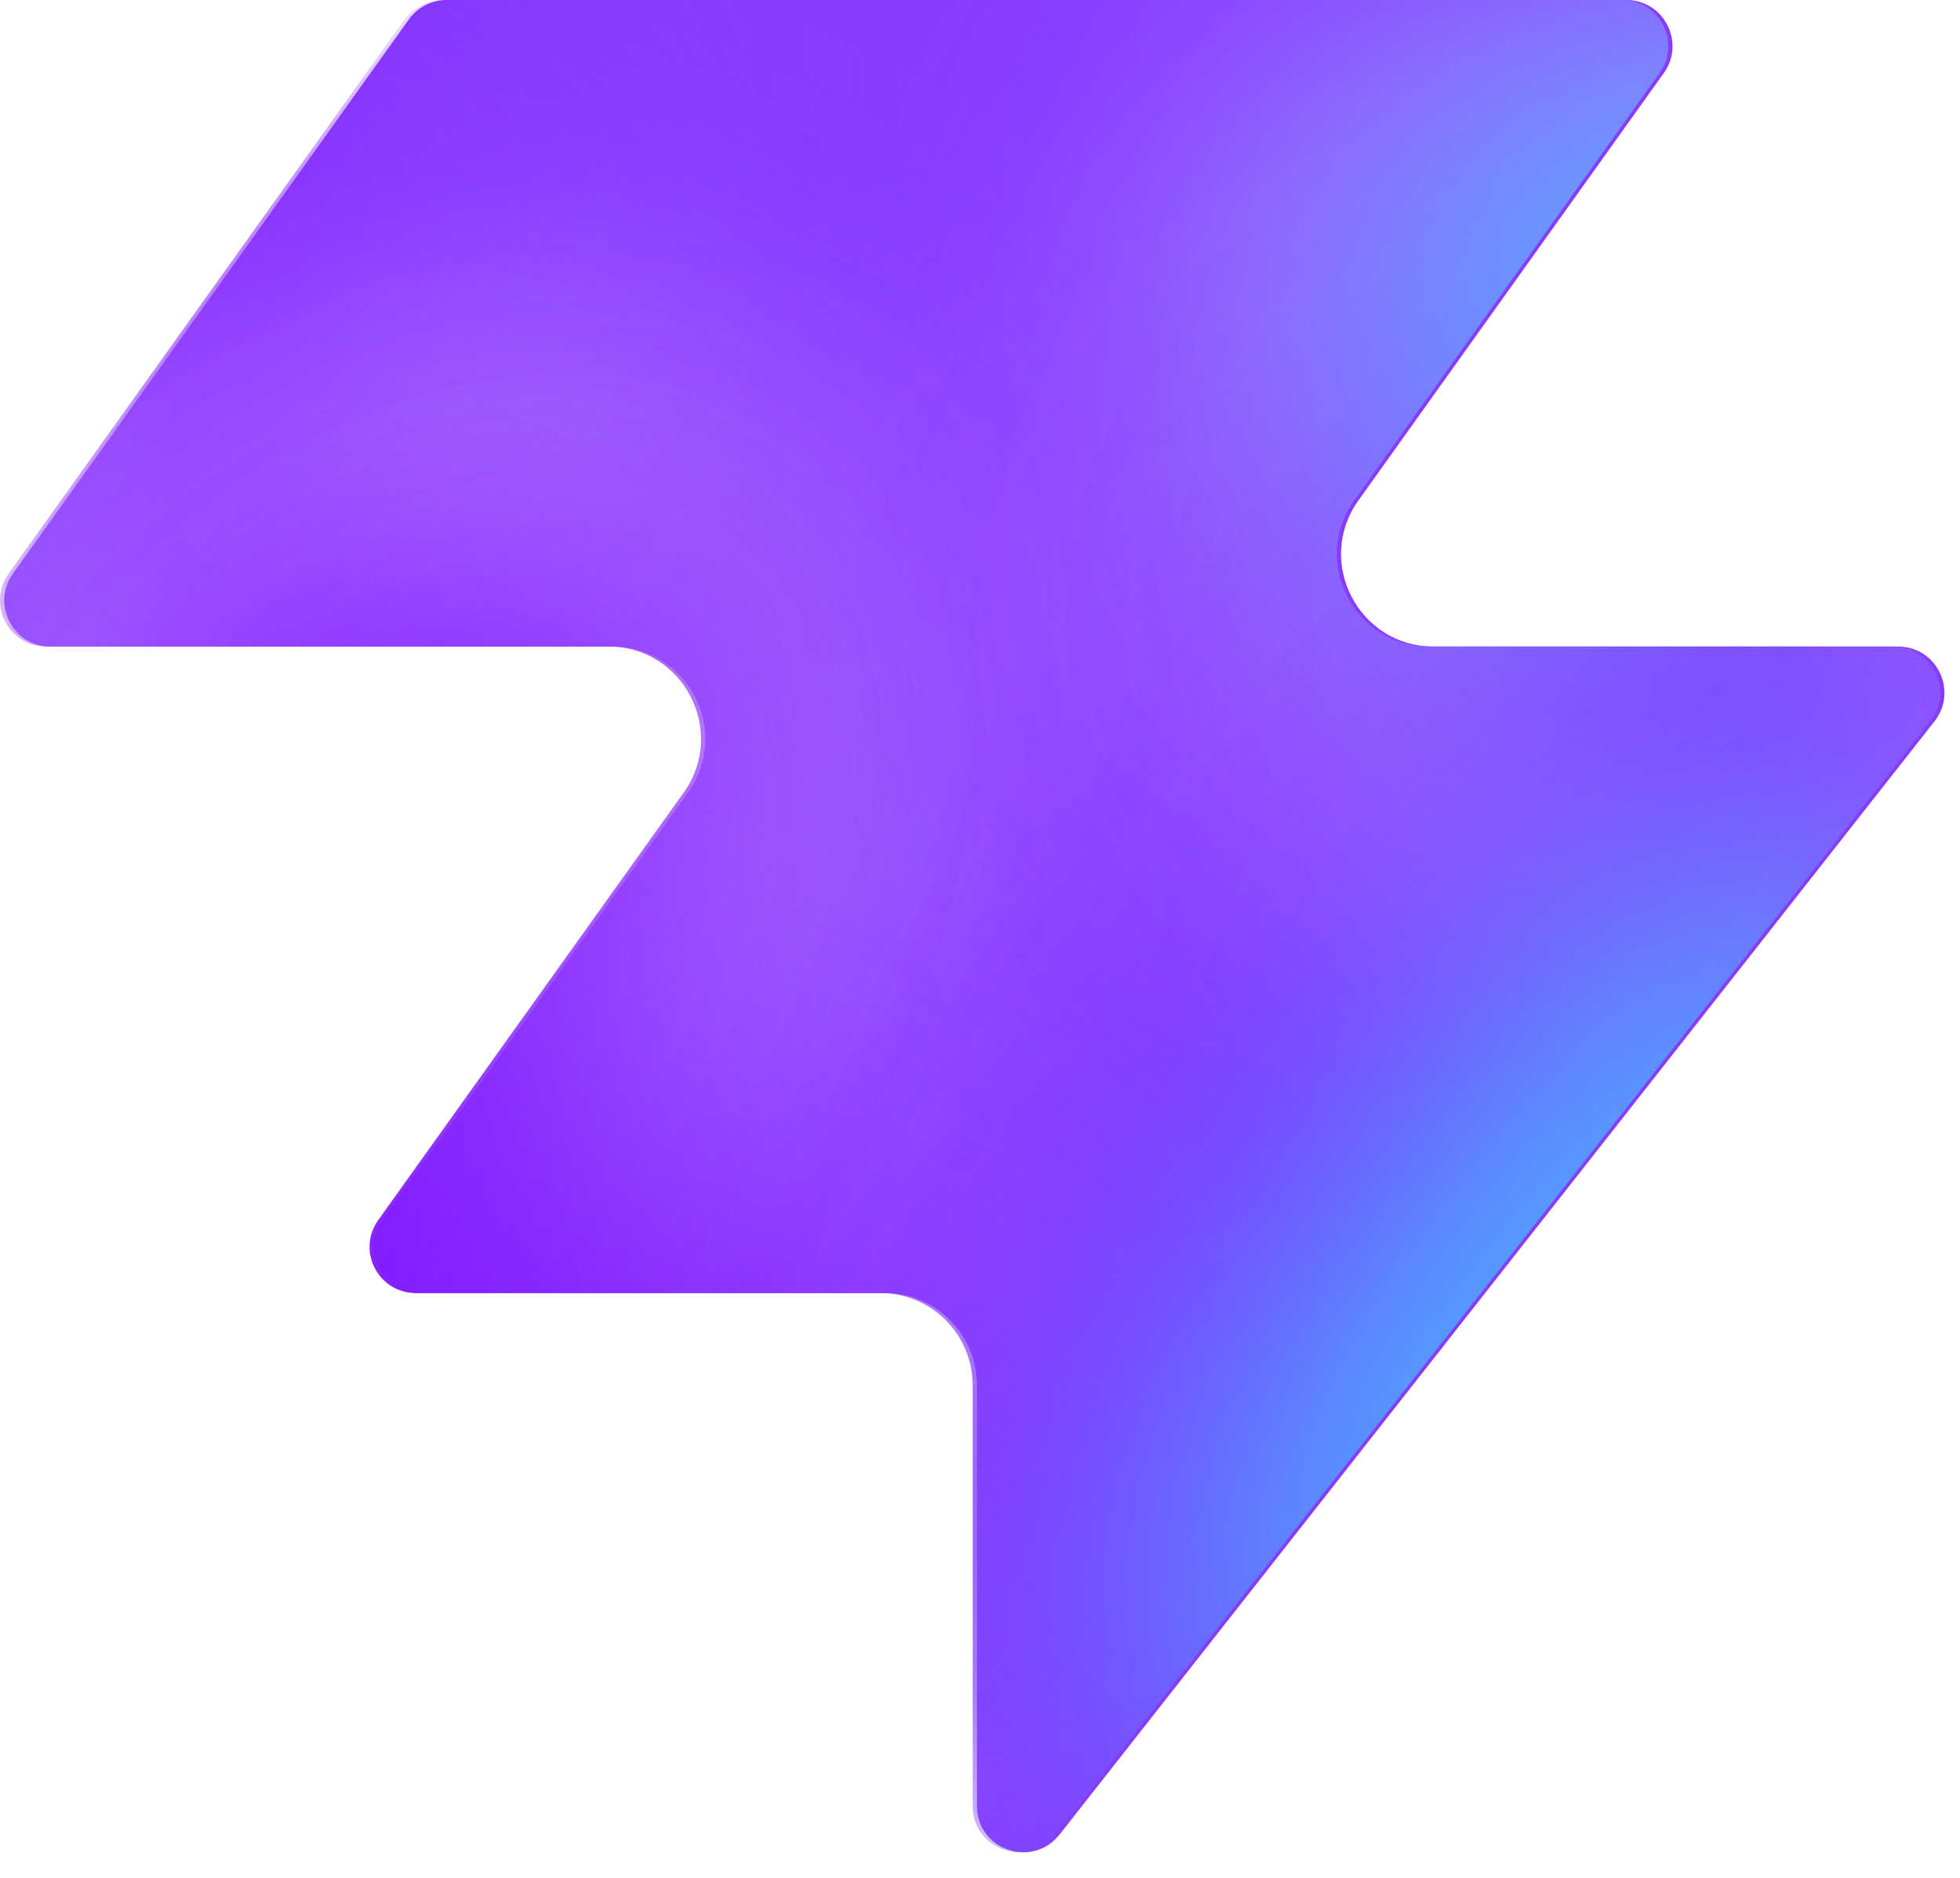
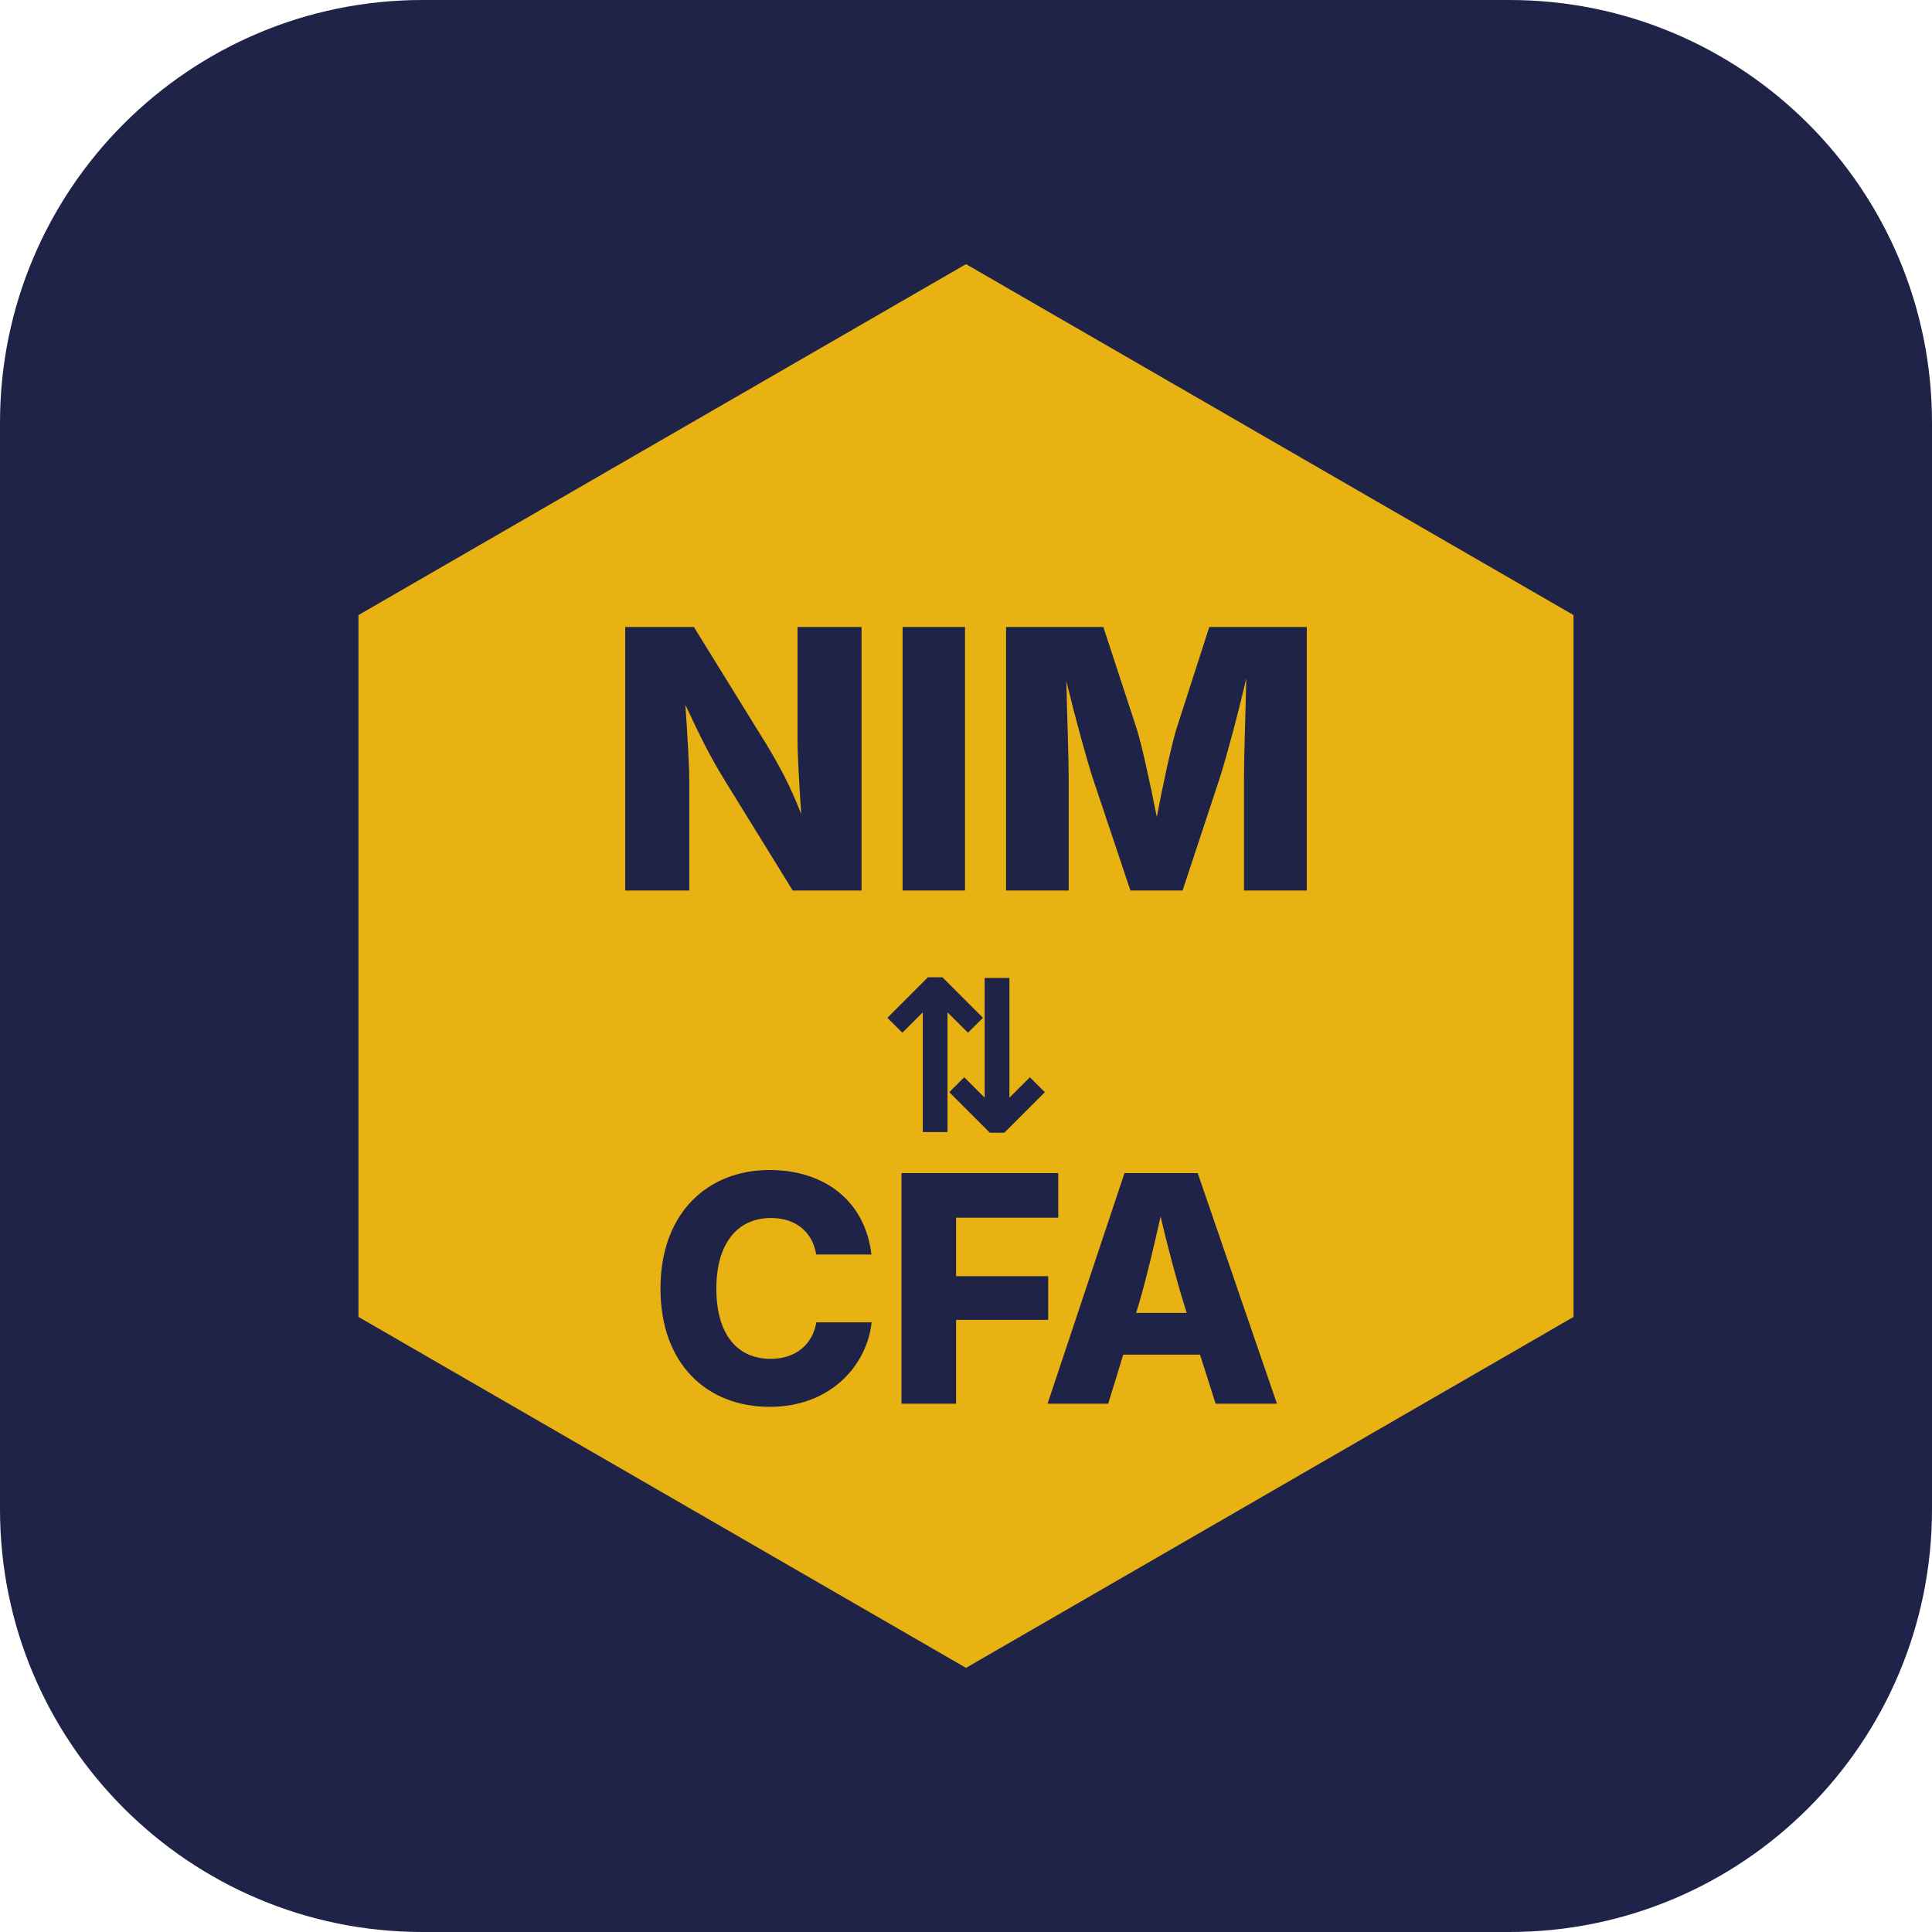
- <svg xmlns="http://www.w3.org/2000/svg" width="48" height="46" fill="none" viewBox="0 0 48 46">
-   <path fill="#863bff" d="M25.946 44.938c-.664.845-2.021.375-2.021-.698V33.937a2.26 2.26 0 0 0-2.262-2.262H10.287c-.92 0-1.456-1.04-.92-1.788l7.48-10.471c1.07-1.497 0-3.578-1.842-3.578H1.237c-.92 0-1.456-1.04-.92-1.788L10.013.474c.214-.297.556-.474.92-.474h28.894c.92 0 1.456 1.04.92 1.788l-7.48 10.471c-1.07 1.498 0 3.579 1.842 3.579h11.377c.943 0 1.473 1.088.89 1.83L25.947 44.94z" style="fill:#863bff;fill:color(display-p3 .525 .23 1);fill-opacity:1" />
-   <mask id="a" width="48" height="46" x="0" y="0" maskUnits="userSpaceOnUse" style="mask-type:alpha">
-     <path fill="#000" d="M25.842 44.938c-.664.844-2.021.375-2.021-.698V33.937a2.26 2.26 0 0 0-2.262-2.262H10.183c-.92 0-1.456-1.04-.92-1.788l7.48-10.471c1.07-1.498 0-3.579-1.842-3.579H1.133c-.92 0-1.456-1.04-.92-1.787L9.91.473c.214-.297.556-.474.92-.474h28.894c.92 0 1.456 1.04.92 1.788l-7.48 10.471c-1.07 1.498 0 3.578 1.842 3.578h11.377c.943 0 1.473 1.088.89 1.832L25.843 44.94z" style="fill:#000;fill-opacity:1" />
-   </mask>
-   <g mask="url(#a)">
-     <g filter="url(#b)">
-       <ellipse cx="5.508" cy="14.704" fill="#ede6ff" rx="5.508" ry="14.704" style="fill:#ede6ff;fill:color(display-p3 .927 .903 1);fill-opacity:1" transform="matrix(.00324 1 1 -.00324 -4.47 31.516)" />
-     </g>
-     <g filter="url(#c)">
-       <ellipse cx="10.399" cy="29.851" fill="#ede6ff" rx="10.399" ry="29.851" style="fill:#ede6ff;fill:color(display-p3 .927 .903 1);fill-opacity:1" transform="matrix(.00324 1 1 -.00324 -39.328 7.883)" />
-     </g>
-     <g filter="url(#d)">
-       <ellipse cx="5.508" cy="30.487" fill="#7e14ff" rx="5.508" ry="30.487" style="fill:#7e14ff;fill:color(display-p3 .492 .077 1);fill-opacity:1" transform="rotate(89.814 -25.913 -14.639)scale(1 -1)" />
-     </g>
-     <g filter="url(#e)">
-       <ellipse cx="5.508" cy="30.599" fill="#7e14ff" rx="5.508" ry="30.599" style="fill:#7e14ff;fill:color(display-p3 .492 .077 1);fill-opacity:1" transform="rotate(89.814 -32.644 -3.334)scale(1 -1)" />
-     </g>
-     <g filter="url(#f)">
-       <ellipse cx="5.508" cy="30.599" fill="#7e14ff" rx="5.508" ry="30.599" style="fill:#7e14ff;fill:color(display-p3 .492 .077 1);fill-opacity:1" transform="matrix(.00324 1 1 -.00324 -34.34 30.47)" />
-     </g>
-     <g filter="url(#g)">
-       <ellipse cx="14.072" cy="22.078" fill="#ede6ff" rx="14.072" ry="22.078" style="fill:#ede6ff;fill:color(display-p3 .927 .903 1);fill-opacity:1" transform="rotate(93.35 24.506 48.493)scale(-1 1)" />
-     </g>
-     <g filter="url(#h)">
-       <ellipse cx="3.47" cy="21.501" fill="#7e14ff" rx="3.47" ry="21.501" style="fill:#7e14ff;fill:color(display-p3 .492 .077 1);fill-opacity:1" transform="rotate(89.009 28.708 47.59)scale(-1 1)" />
-     </g>
-     <g filter="url(#i)">
-       <ellipse cx="3.47" cy="21.501" fill="#7e14ff" rx="3.47" ry="21.501" style="fill:#7e14ff;fill:color(display-p3 .492 .077 1);fill-opacity:1" transform="rotate(89.009 28.708 47.59)scale(-1 1)" />
-     </g>
-     <g filter="url(#j)">
-       <ellipse cx=".387" cy="8.972" fill="#7e14ff" rx="4.407" ry="29.108" style="fill:#7e14ff;fill:color(display-p3 .492 .077 1);fill-opacity:1" transform="rotate(39.51 .387 8.972)" />
-     </g>
-     <g filter="url(#k)">
-       <ellipse cx="47.523" cy="-6.092" fill="#7e14ff" rx="4.407" ry="29.108" style="fill:#7e14ff;fill:color(display-p3 .492 .077 1);fill-opacity:1" transform="rotate(37.892 47.523 -6.092)" />
-     </g>
-     <g filter="url(#l)">
-       <ellipse cx="41.412" cy="6.333" fill="#47bfff" rx="5.971" ry="9.665" style="fill:#47bfff;fill:color(display-p3 .28 .748 1);fill-opacity:1" transform="rotate(37.892 41.412 6.333)" />
-     </g>
-     <g filter="url(#m)">
-       <ellipse cx="-1.879" cy="38.332" fill="#7e14ff" rx="4.407" ry="29.108" style="fill:#7e14ff;fill:color(display-p3 .492 .077 1);fill-opacity:1" transform="rotate(37.892 -1.88 38.332)" />
-     </g>
-     <g filter="url(#n)">
-       <ellipse cx="-1.879" cy="38.332" fill="#7e14ff" rx="4.407" ry="29.108" style="fill:#7e14ff;fill:color(display-p3 .492 .077 1);fill-opacity:1" transform="rotate(37.892 -1.88 38.332)" />
-     </g>
-     <g filter="url(#o)">
-       <ellipse cx="35.651" cy="29.907" fill="#7e14ff" rx="4.407" ry="29.108" style="fill:#7e14ff;fill:color(display-p3 .492 .077 1);fill-opacity:1" transform="rotate(37.892 35.651 29.907)" />
-     </g>
-     <g filter="url(#p)">
-       <ellipse cx="38.418" cy="32.4" fill="#47bfff" rx="5.971" ry="15.297" style="fill:#47bfff;fill:color(display-p3 .28 .748 1);fill-opacity:1" transform="rotate(37.892 38.418 32.4)" />
-     </g>
-   </g>
-   <defs>
-     <filter id="b" width="60.045" height="41.654" x="-19.77" y="16.149" color-interpolation-filters="sRGB" filterUnits="userSpaceOnUse">
-       <feFlood flood-opacity="0" result="BackgroundImageFix" />
-       <feBlend in="SourceGraphic" in2="BackgroundImageFix" result="shape" />
-       <feGaussianBlur result="effect1_foregroundBlur_2002_17158" stdDeviation="7.659" />
-     </filter>
-     <filter id="c" width="90.34" height="51.437" x="-54.613" y="-7.533" color-interpolation-filters="sRGB" filterUnits="userSpaceOnUse">
-       <feFlood flood-opacity="0" result="BackgroundImageFix" />
-       <feBlend in="SourceGraphic" in2="BackgroundImageFix" result="shape" />
-       <feGaussianBlur result="effect1_foregroundBlur_2002_17158" stdDeviation="7.659" />
-     </filter>
-     <filter id="d" width="79.355" height="29.4" x="-49.64" y="2.03" color-interpolation-filters="sRGB" filterUnits="userSpaceOnUse">
-       <feFlood flood-opacity="0" result="BackgroundImageFix" />
-       <feBlend in="SourceGraphic" in2="BackgroundImageFix" result="shape" />
-       <feGaussianBlur result="effect1_foregroundBlur_2002_17158" stdDeviation="4.596" />
-     </filter>
-     <filter id="e" width="79.579" height="29.4" x="-45.045" y="20.029" color-interpolation-filters="sRGB" filterUnits="userSpaceOnUse">
-       <feFlood flood-opacity="0" result="BackgroundImageFix" />
-       <feBlend in="SourceGraphic" in2="BackgroundImageFix" result="shape" />
-       <feGaussianBlur result="effect1_foregroundBlur_2002_17158" stdDeviation="4.596" />
-     </filter>
-     <filter id="f" width="79.579" height="29.4" x="-43.513" y="21.178" color-interpolation-filters="sRGB" filterUnits="userSpaceOnUse">
-       <feFlood flood-opacity="0" result="BackgroundImageFix" />
-       <feBlend in="SourceGraphic" in2="BackgroundImageFix" result="shape" />
-       <feGaussianBlur result="effect1_foregroundBlur_2002_17158" stdDeviation="4.596" />
-     </filter>
-     <filter id="g" width="74.749" height="58.852" x="15.756" y="-17.901" color-interpolation-filters="sRGB" filterUnits="userSpaceOnUse">
-       <feFlood flood-opacity="0" result="BackgroundImageFix" />
-       <feBlend in="SourceGraphic" in2="BackgroundImageFix" result="shape" />
-       <feGaussianBlur result="effect1_foregroundBlur_2002_17158" stdDeviation="7.659" />
-     </filter>
-     <filter id="h" width="61.377" height="25.362" x="23.548" y="2.284" color-interpolation-filters="sRGB" filterUnits="userSpaceOnUse">
-       <feFlood flood-opacity="0" result="BackgroundImageFix" />
-       <feBlend in="SourceGraphic" in2="BackgroundImageFix" result="shape" />
-       <feGaussianBlur result="effect1_foregroundBlur_2002_17158" stdDeviation="4.596" />
-     </filter>
-     <filter id="i" width="61.377" height="25.362" x="23.548" y="2.284" color-interpolation-filters="sRGB" filterUnits="userSpaceOnUse">
-       <feFlood flood-opacity="0" result="BackgroundImageFix" />
-       <feBlend in="SourceGraphic" in2="BackgroundImageFix" result="shape" />
-       <feGaussianBlur result="effect1_foregroundBlur_2002_17158" stdDeviation="4.596" />
-     </filter>
-     <filter id="j" width="56.045" height="63.649" x="-27.636" y="-22.853" color-interpolation-filters="sRGB" filterUnits="userSpaceOnUse">
-       <feFlood flood-opacity="0" result="BackgroundImageFix" />
-       <feBlend in="SourceGraphic" in2="BackgroundImageFix" result="shape" />
-       <feGaussianBlur result="effect1_foregroundBlur_2002_17158" stdDeviation="4.596" />
-     </filter>
-     <filter id="k" width="54.814" height="64.646" x="20.116" y="-38.415" color-interpolation-filters="sRGB" filterUnits="userSpaceOnUse">
-       <feFlood flood-opacity="0" result="BackgroundImageFix" />
-       <feBlend in="SourceGraphic" in2="BackgroundImageFix" result="shape" />
-       <feGaussianBlur result="effect1_foregroundBlur_2002_17158" stdDeviation="4.596" />
-     </filter>
-     <filter id="l" width="33.541" height="35.313" x="24.641" y="-11.323" color-interpolation-filters="sRGB" filterUnits="userSpaceOnUse">
-       <feFlood flood-opacity="0" result="BackgroundImageFix" />
-       <feBlend in="SourceGraphic" in2="BackgroundImageFix" result="shape" />
-       <feGaussianBlur result="effect1_foregroundBlur_2002_17158" stdDeviation="4.596" />
-     </filter>
-     <filter id="m" width="54.814" height="64.646" x="-29.286" y="6.009" color-interpolation-filters="sRGB" filterUnits="userSpaceOnUse">
-       <feFlood flood-opacity="0" result="BackgroundImageFix" />
-       <feBlend in="SourceGraphic" in2="BackgroundImageFix" result="shape" />
-       <feGaussianBlur result="effect1_foregroundBlur_2002_17158" stdDeviation="4.596" />
-     </filter>
-     <filter id="n" width="54.814" height="64.646" x="-29.286" y="6.009" color-interpolation-filters="sRGB" filterUnits="userSpaceOnUse">
-       <feFlood flood-opacity="0" result="BackgroundImageFix" />
-       <feBlend in="SourceGraphic" in2="BackgroundImageFix" result="shape" />
-       <feGaussianBlur result="effect1_foregroundBlur_2002_17158" stdDeviation="4.596" />
-     </filter>
-     <filter id="o" width="54.814" height="64.646" x="8.244" y="-2.416" color-interpolation-filters="sRGB" filterUnits="userSpaceOnUse">
-       <feFlood flood-opacity="0" result="BackgroundImageFix" />
-       <feBlend in="SourceGraphic" in2="BackgroundImageFix" result="shape" />
-       <feGaussianBlur result="effect1_foregroundBlur_2002_17158" stdDeviation="4.596" />
-     </filter>
-     <filter id="p" width="39.409" height="43.623" x="18.713" y="10.588" color-interpolation-filters="sRGB" filterUnits="userSpaceOnUse">
-       <feFlood flood-opacity="0" result="BackgroundImageFix" />
-       <feBlend in="SourceGraphic" in2="BackgroundImageFix" result="shape" />
-       <feGaussianBlur result="effect1_foregroundBlur_2002_17158" stdDeviation="4.596" />
-     </filter>
-   </defs>
+ <svg xmlns="http://www.w3.org/2000/svg" viewBox="0 0 512 512">
+   <rect width="512" height="512" rx="112" fill="#1f2348" />
+   <path d="M256 70l161 93v186l-161 93-161-93V163z" fill="#e9b213" />
+   <text x="256" y="236" text-anchor="middle" font-family="Inter,Arial,sans-serif" font-weight="800" font-size="96" fill="#1f2348">NIM</text>
+   <text x="256" y="300" text-anchor="middle" font-family="Inter,Arial,sans-serif" font-weight="800" font-size="56" fill="#1f2348">⇅</text>
+   <text x="256" y="372" text-anchor="middle" font-family="Inter,Arial,sans-serif" font-weight="800" font-size="84" fill="#1f2348">CFA</text>
</svg>
